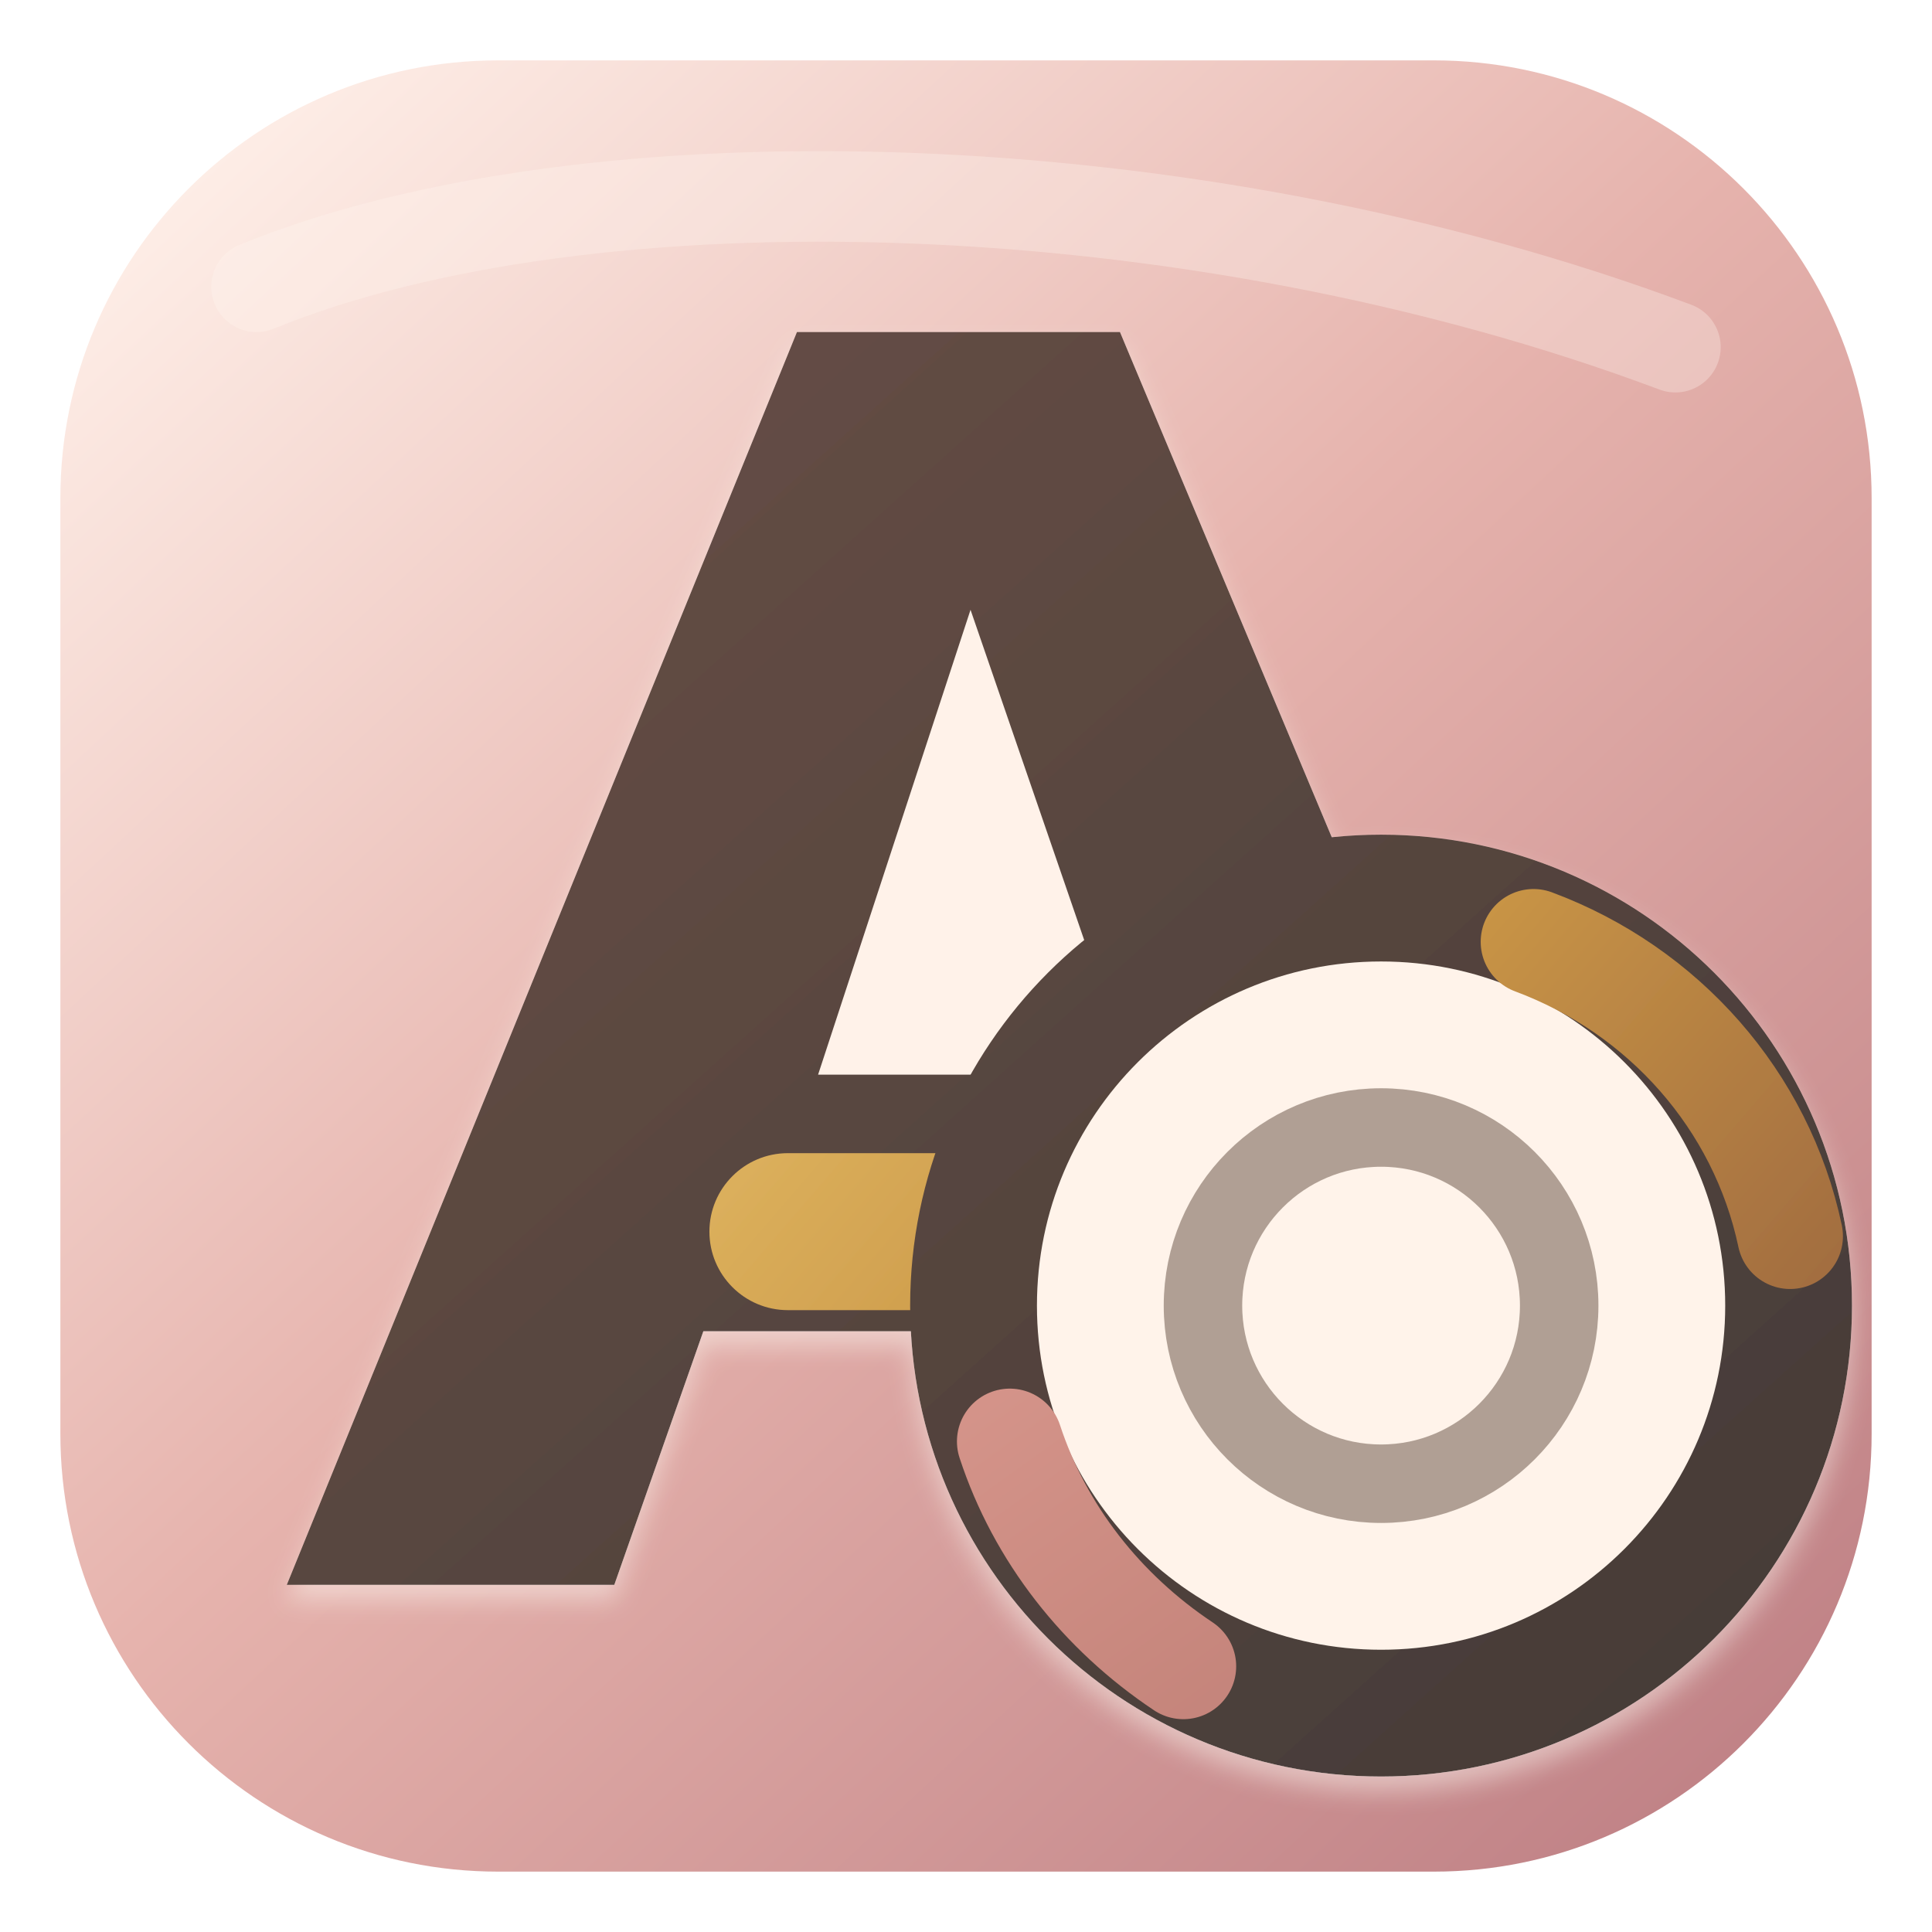
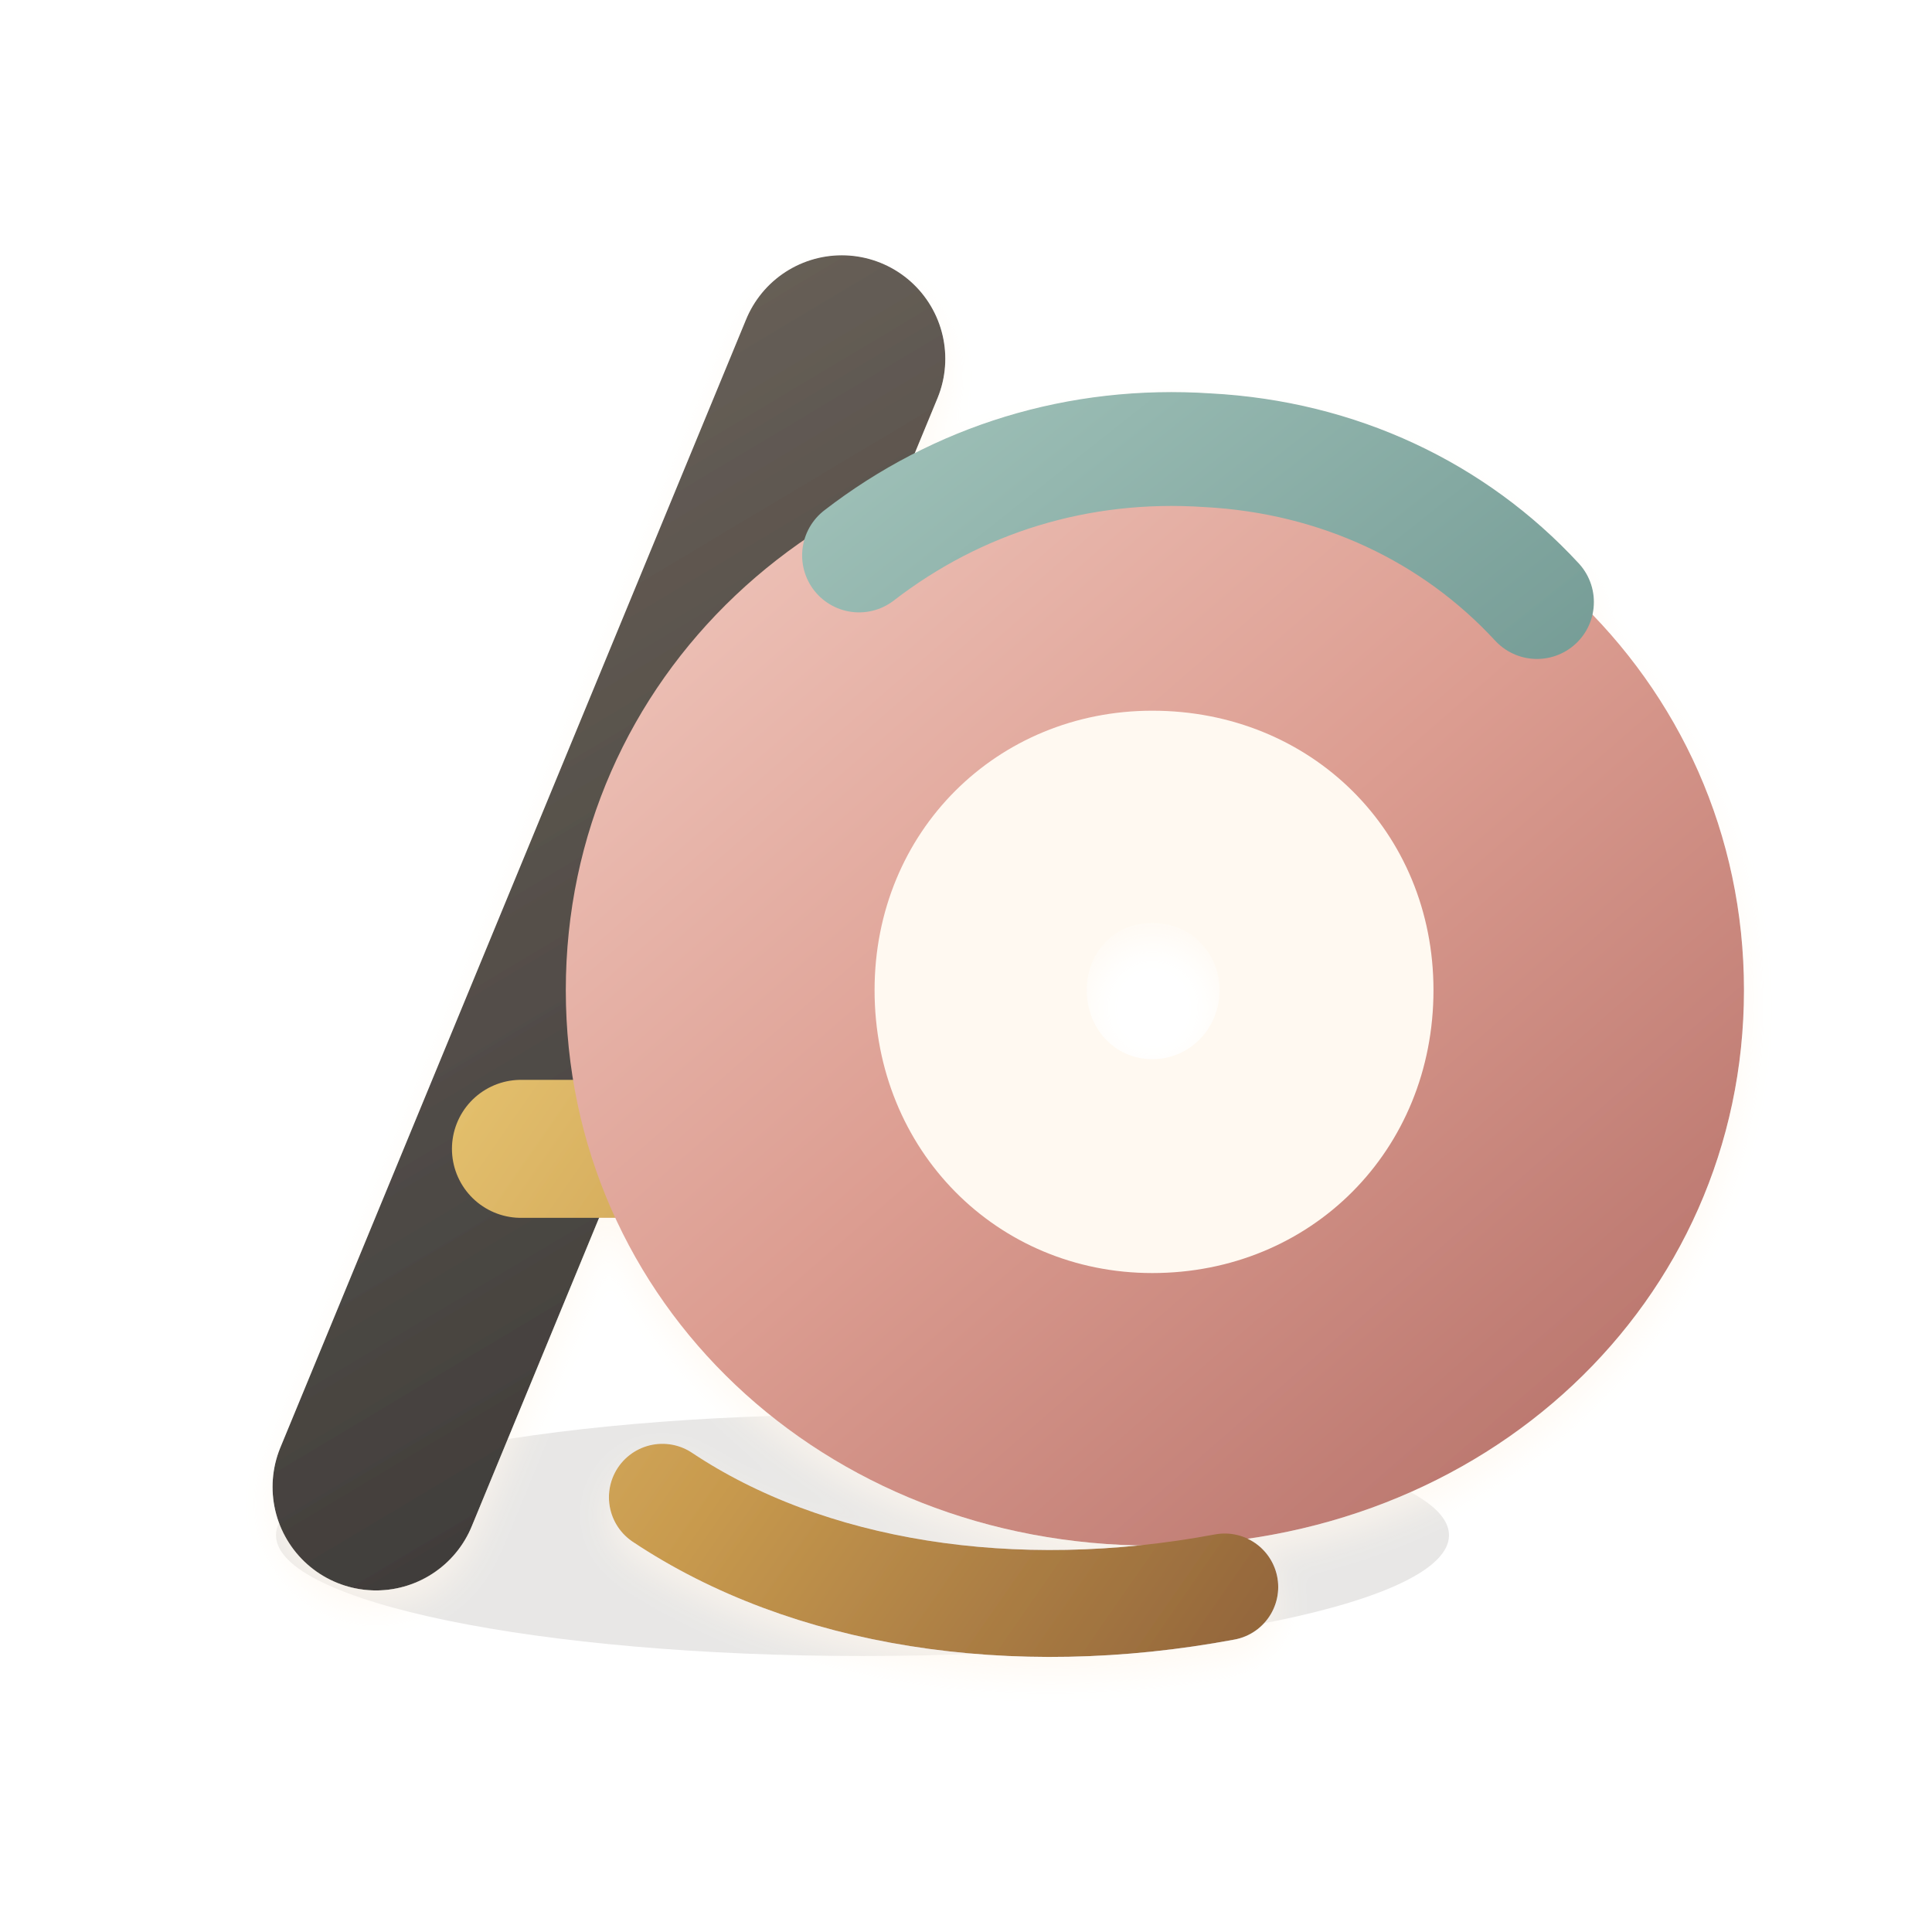
- <svg xmlns="http://www.w3.org/2000/svg" width="128" height="128" viewBox="0 0 128 128" role="img" aria-label="AO Labs icon">
+ <svg xmlns="http://www.w3.org/2000/svg" width="128" height="128" viewBox="14 14 112 104" role="img" aria-label="AO Labs icon">
  <defs>
-     <linearGradient id="field" x1="10" y1="8" x2="118" y2="124" gradientUnits="userSpaceOnUse">
-       <stop stop-color="#fff1ea" />
-       <stop offset=".46" stop-color="#e6b3ad" />
-       <stop offset="1" stop-color="#bd7e83" />
+     <linearGradient id="clay" x1="33" y1="24" x2="82" y2="106" gradientUnits="userSpaceOnUse">
+       <stop stop-color="#71675d" />
+       <stop offset=".55" stop-color="#4c4844" />
+       <stop offset="1" stop-color="#2f2d2c" />
    </linearGradient>
-     <linearGradient id="ink" x1="22" y1="18" x2="110" y2="116" gradientUnits="userSpaceOnUse">
-       <stop stop-color="#6a5047" />
-       <stop offset="1" stop-color="#463c38" />
+     <linearGradient id="rose" x1="52" y1="34" x2="106" y2="96" gradientUnits="userSpaceOnUse">
+       <stop stop-color="#f1c9bf" />
+       <stop offset=".52" stop-color="#dc9d91" />
+       <stop offset="1" stop-color="#b8746c" />
    </linearGradient>
-     <linearGradient id="gold" x1="40" y1="44" x2="112" y2="106" gradientUnits="userSpaceOnUse">
-       <stop stop-color="#f0cd74" />
-       <stop offset=".58" stop-color="#c89445" />
-       <stop offset="1" stop-color="#9a6540" />
+     <linearGradient id="gold" x1="35" y1="57" x2="94" y2="98" gradientUnits="userSpaceOnUse">
+       <stop stop-color="#f2d47e" />
+       <stop offset=".55" stop-color="#c89a4e" />
+       <stop offset="1" stop-color="#90633a" />
    </linearGradient>
-     <linearGradient id="rose" x1="70" y1="48" x2="116" y2="112" gradientUnits="userSpaceOnUse">
-       <stop stop-color="#e8a79c" />
-       <stop offset="1" stop-color="#b97970" />
+     <linearGradient id="teal" x1="56" y1="34" x2="102" y2="92" gradientUnits="userSpaceOnUse">
+       <stop stop-color="#a5c6bd" />
+       <stop offset="1" stop-color="#527d79" />
    </linearGradient>
-     <filter id="lift" x="-16%" y="-16%" width="132%" height="136%" color-interpolation-filters="sRGB">
-       <feDropShadow dx="0" dy="5" stdDeviation="3" flood-color="#4a302a" flood-opacity=".18" />
-       <feDropShadow dx="0" dy="1" stdDeviation=".8" flood-color="#fffaf4" flood-opacity=".46" />
+     <filter id="lift" x="-30%" y="-28%" width="160%" height="162%" color-interpolation-filters="sRGB">
+       <feDropShadow dx="0" dy="6" stdDeviation="5" flood-color="#4a3830" flood-opacity=".18" />
+       <feDropShadow dx="0" dy="1" stdDeviation="1" flood-color="#fff9ef" flood-opacity=".72" />
    </filter>
  </defs>
-   <rect x="4" y="4" width="120" height="120" rx="29" fill="url(#field)" />
-   <path d="M17 19c22-9 62-8 94 4" fill="none" stroke="#fff7ef" stroke-width="6" stroke-linecap="round" opacity=".32" />
-   <g filter="url(#lift)">
-     <path fill="url(#ink)" d="M19 105 52.8 22h21.4l34.8 83H88.4l-6-16.8H46.6L40.7 105H19Z" />
-     <path fill="#fff2e9" d="m54.2 71.2 10.1-30.8 10.6 30.8H54.2Z" />
-     <rect x="47" y="76.4" width="36" height="10.4" rx="5.2" fill="url(#gold)" />
-     <circle cx="91.5" cy="86.5" r="27" fill="#fff3ea" stroke="url(#ink)" stroke-width="8.4" />
-     <circle cx="91.5" cy="86.5" r="11.8" fill="none" stroke="#9a887c" stroke-width="5.2" opacity=".78" />
-     <path d="M101.6 62.4c8.6 3.2 15.1 10.5 17 19.5" fill="none" stroke="url(#gold)" stroke-width="7" stroke-linecap="round" />
-     <path d="M78.4 110.4c-5.4-3.6-9.5-8.8-11.5-14.9" fill="none" stroke="url(#rose)" stroke-width="7" stroke-linecap="round" />
+   <ellipse cx="64" cy="99" rx="34" ry="7" fill="#3a312e" opacity=".12" />
+   <g filter="url(#lift)" stroke-linecap="round" stroke-linejoin="round">
+     <path d="M35.8 96.2 62.8 30.8" fill="none" stroke="url(#clay)" stroke-width="12" />
+     <path d="M44.2 76.6h30.5" fill="none" stroke="url(#gold)" stroke-width="8" />
+     <path fill="url(#rose)" d="M80.8 99.6c-19.1 0-34-14.1-34-32.2s14.9-32.2 34-32.2c19.3 0 34.3 14.1 34.3 32.2s-15 32.2-34.3 32.2Zm0-47.4c-8.4 0-14.9 6.4-14.9 15.2 0 8.9 6.5 15.4 14.9 15.4 8.6 0 15.1-6.5 15.1-15.4 0-8.8-6.5-15.2-15.1-15.2Z" />
+     <path fill="#fff9f1" d="M80.8 83.8c-9 0-16.1-7.1-16.1-16.4 0-9.2 7.1-16.2 16.1-16.2 9.2 0 16.3 7 16.3 16.2 0 9.3-7.1 16.4-16.3 16.4Zm0-20.3c-2.2 0-3.8 1.7-3.8 3.9s1.6 4 3.8 4 3.9-1.8 3.9-4-1.7-3.9-3.9-3.9Z" />
+     <path d="M63.8 42.2c5.7-4.4 12.7-6.6 20.2-6.1 7.6.4 14.3 3.6 19.1 8.8" fill="none" stroke="url(#teal)" stroke-width="6.6" />
+     <path d="M52.4 96.8c8.4 5.6 20.3 7.5 32.6 5.2" fill="none" stroke="url(#gold)" stroke-width="6.2" />
  </g>
</svg>
